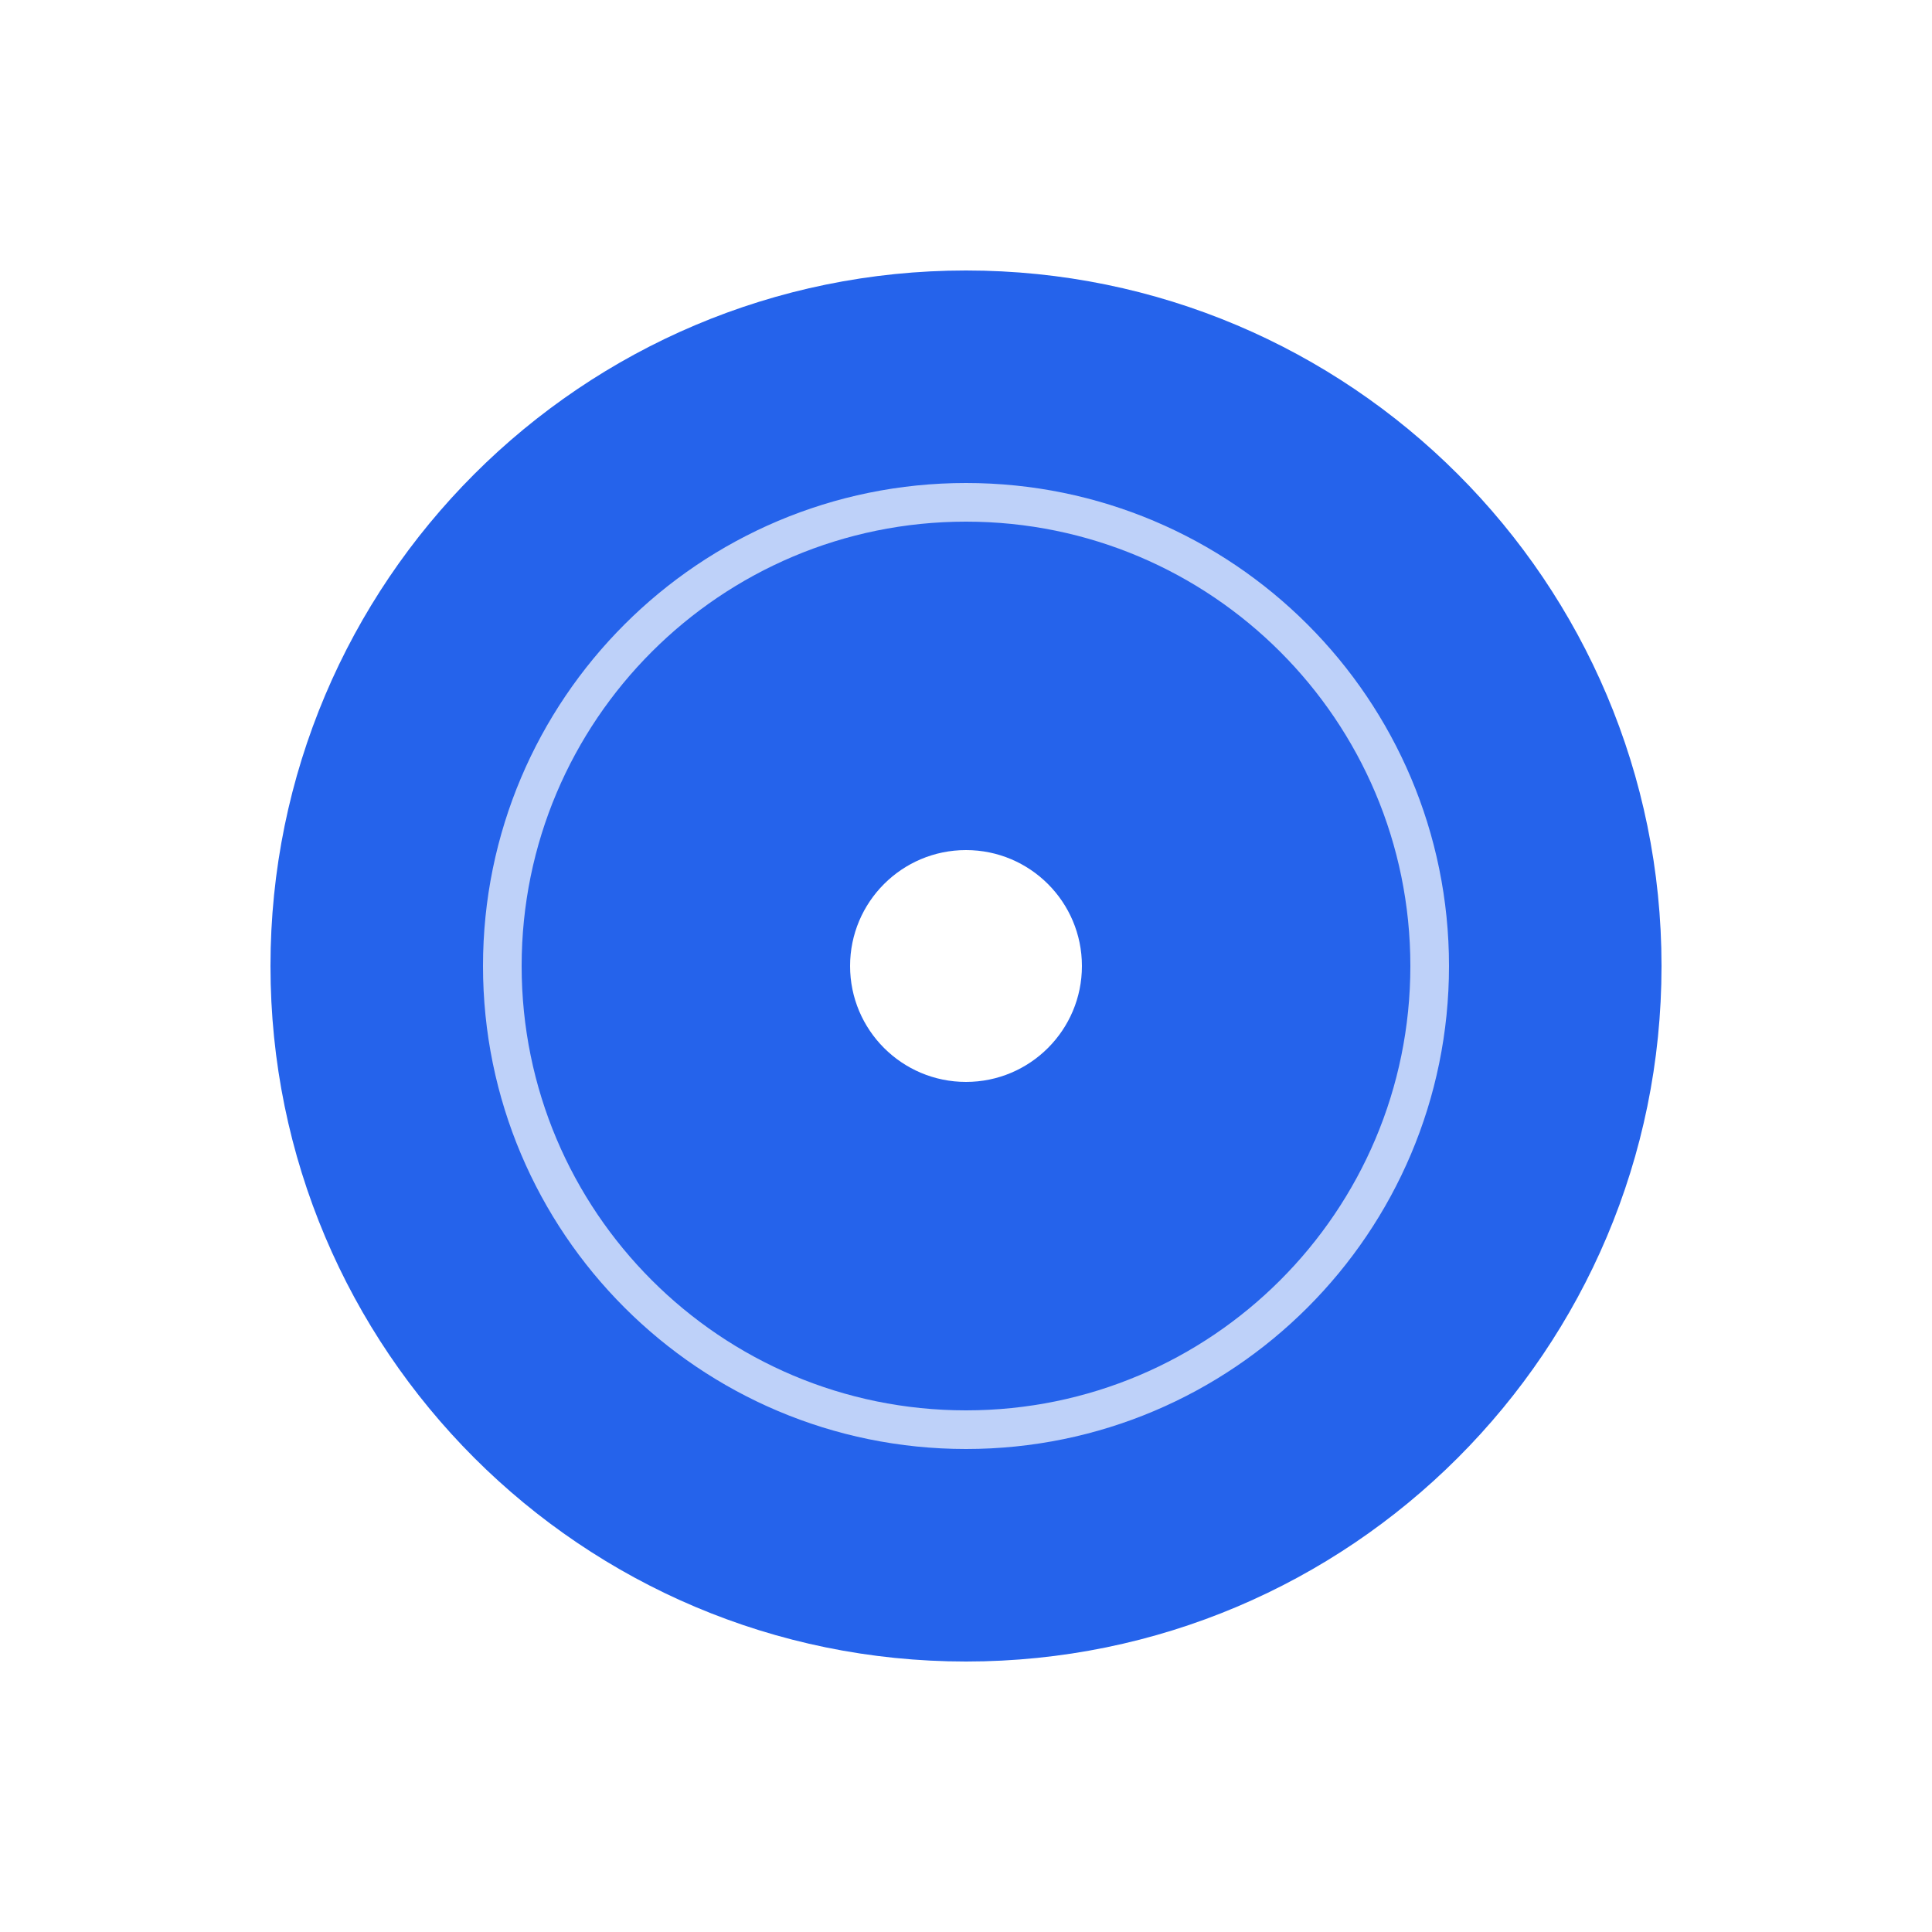
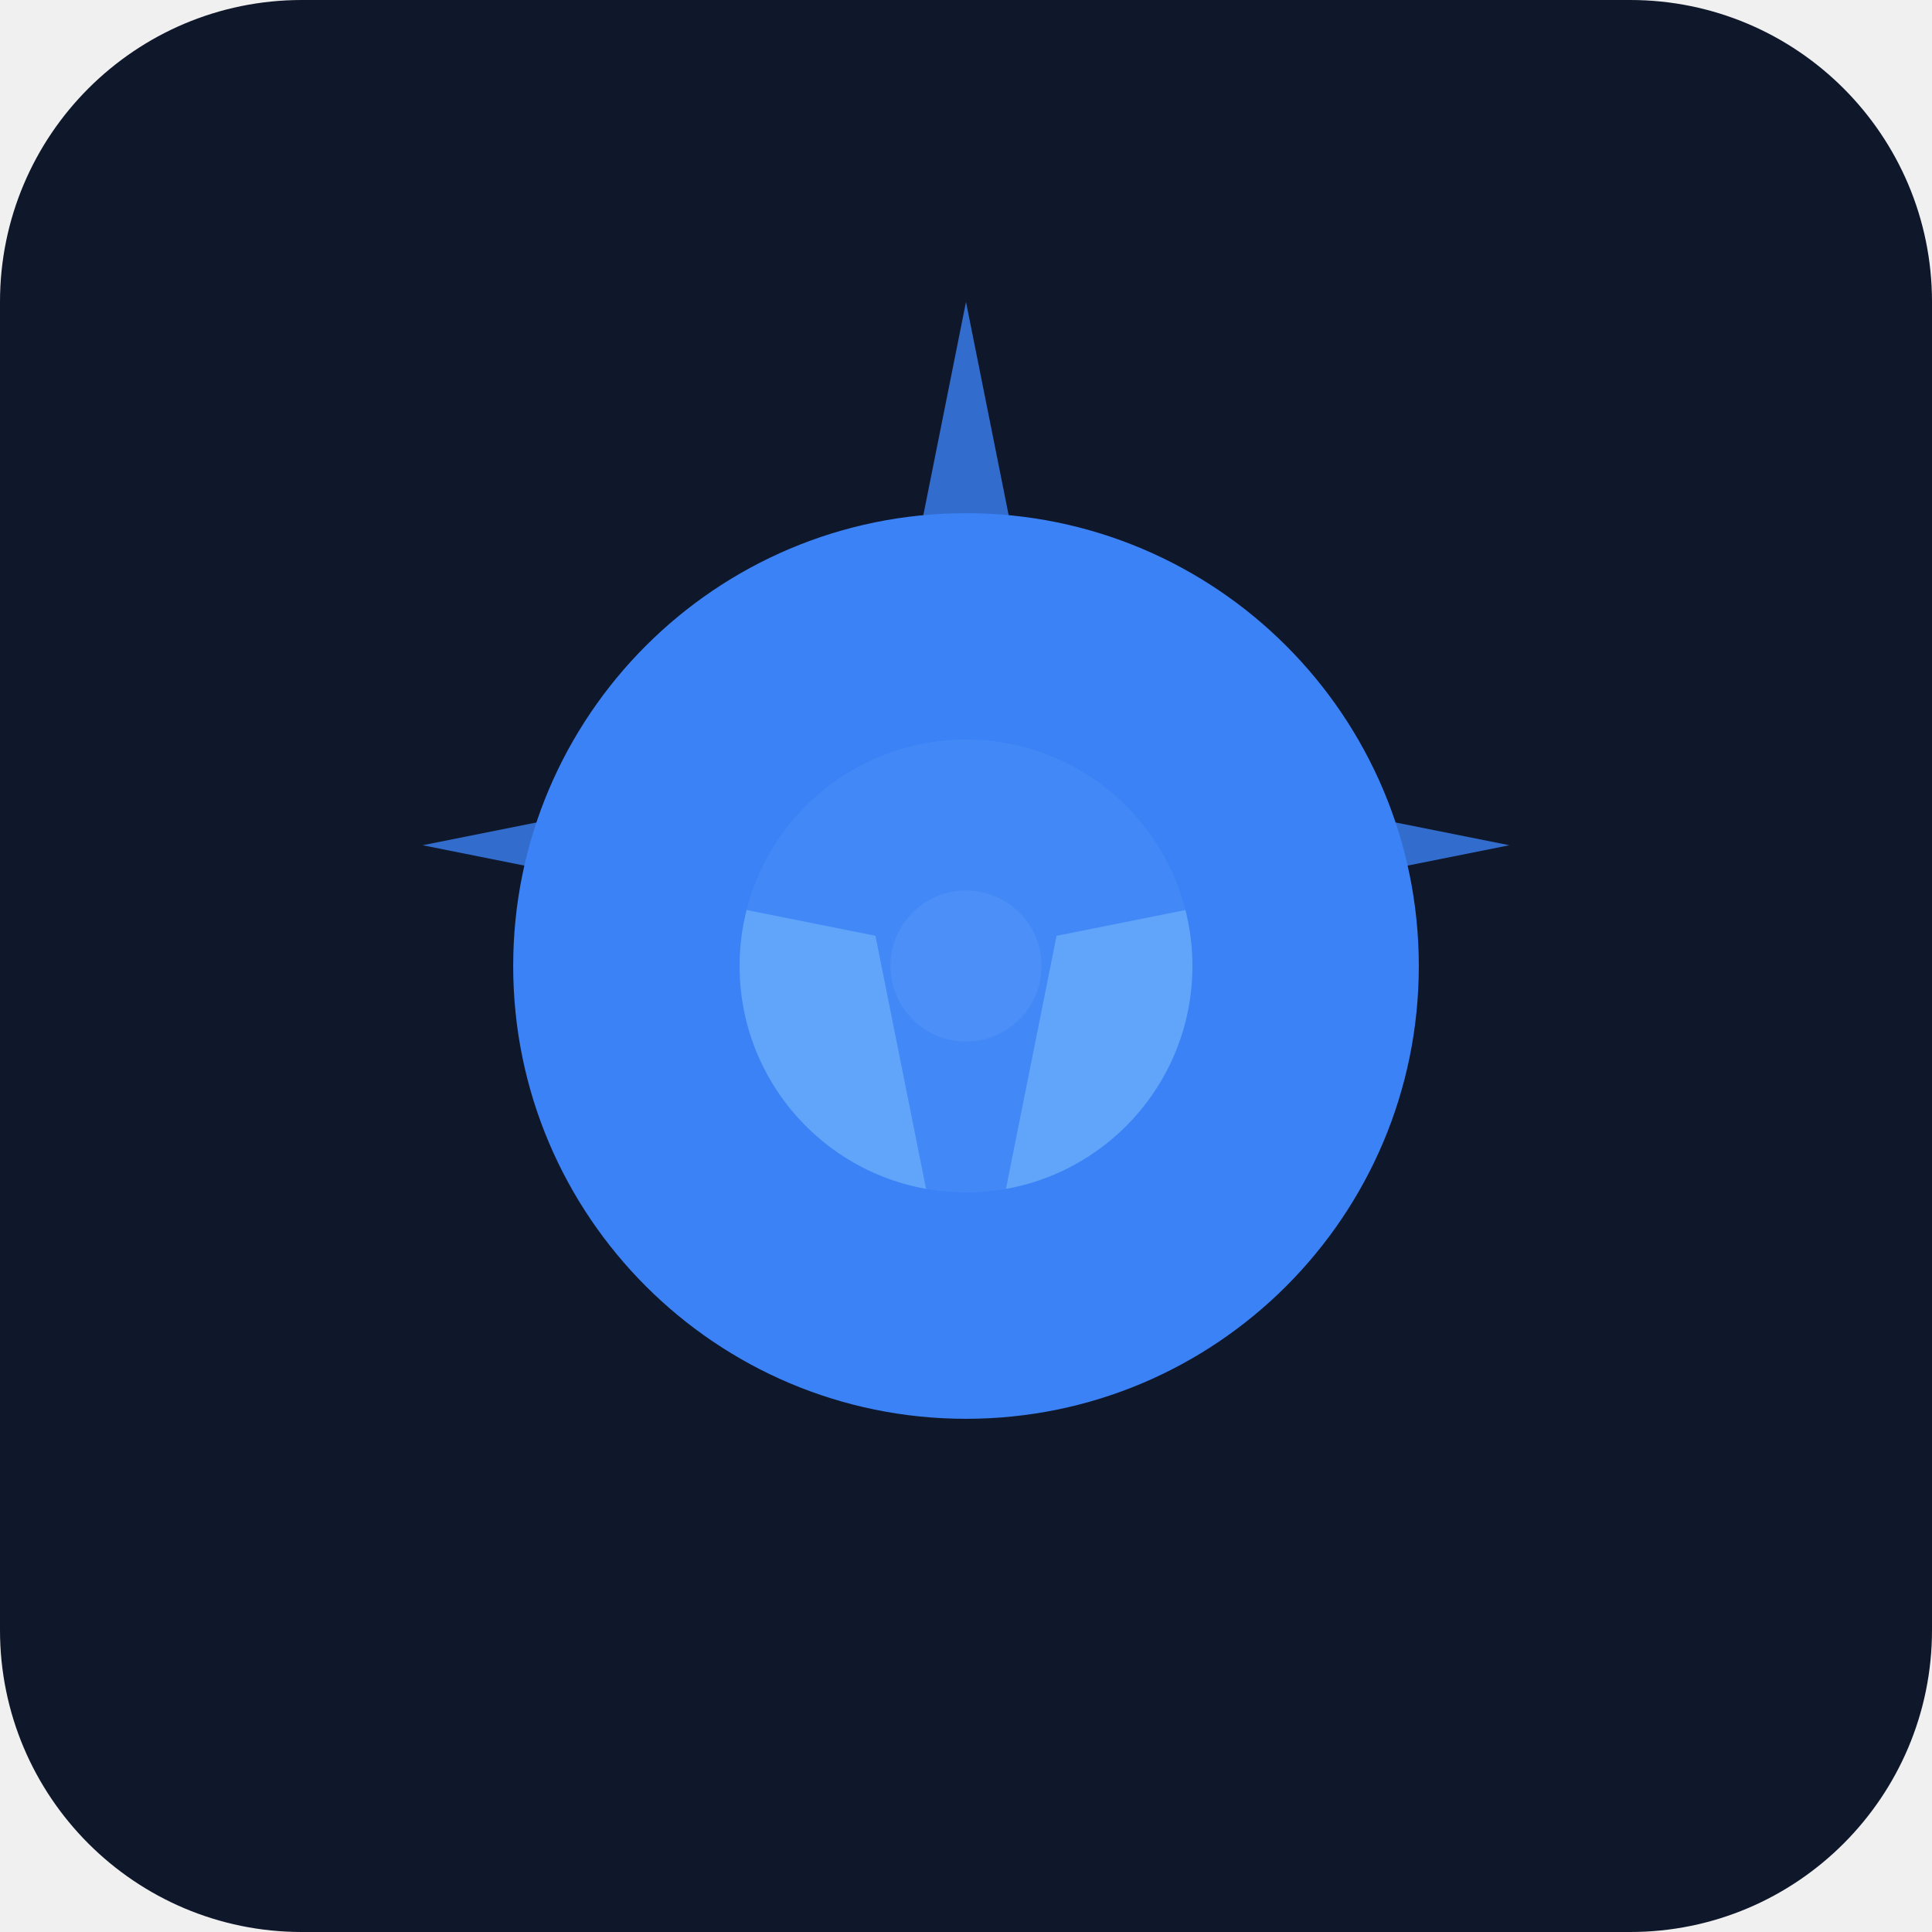
<svg xmlns="http://www.w3.org/2000/svg" viewBox="0 0 512 512">
-   <rect width="512" height="512" fill="#ffffff" />
-   <circle cx="256" cy="256" r="184.32" fill="#2563eb" />
-   <circle cx="256" cy="256" r="122.88" fill="none" stroke="#ffffff" stroke-opacity="0.7" stroke-width="10.24" />
-   <circle cx="256" cy="256" r="30.72" fill="#ffffff" />
+   <rect width="512" height="512" fill="#0f172a" rx="80" />
+   <circle cx="256" cy="256" r="120" fill="#3b82f6" />
+   <circle cx="256" cy="256" r="60" fill="#60a5fa" />
+   <circle cx="256" cy="256" r="20" fill="#93c5fd" />
+   <path d="M256 80 L280 200 L400 224 L280 248 L256 368 L232 248 L112 224 L232 200 Z" fill="#3b82f6" opacity="0.8" />
</svg>
